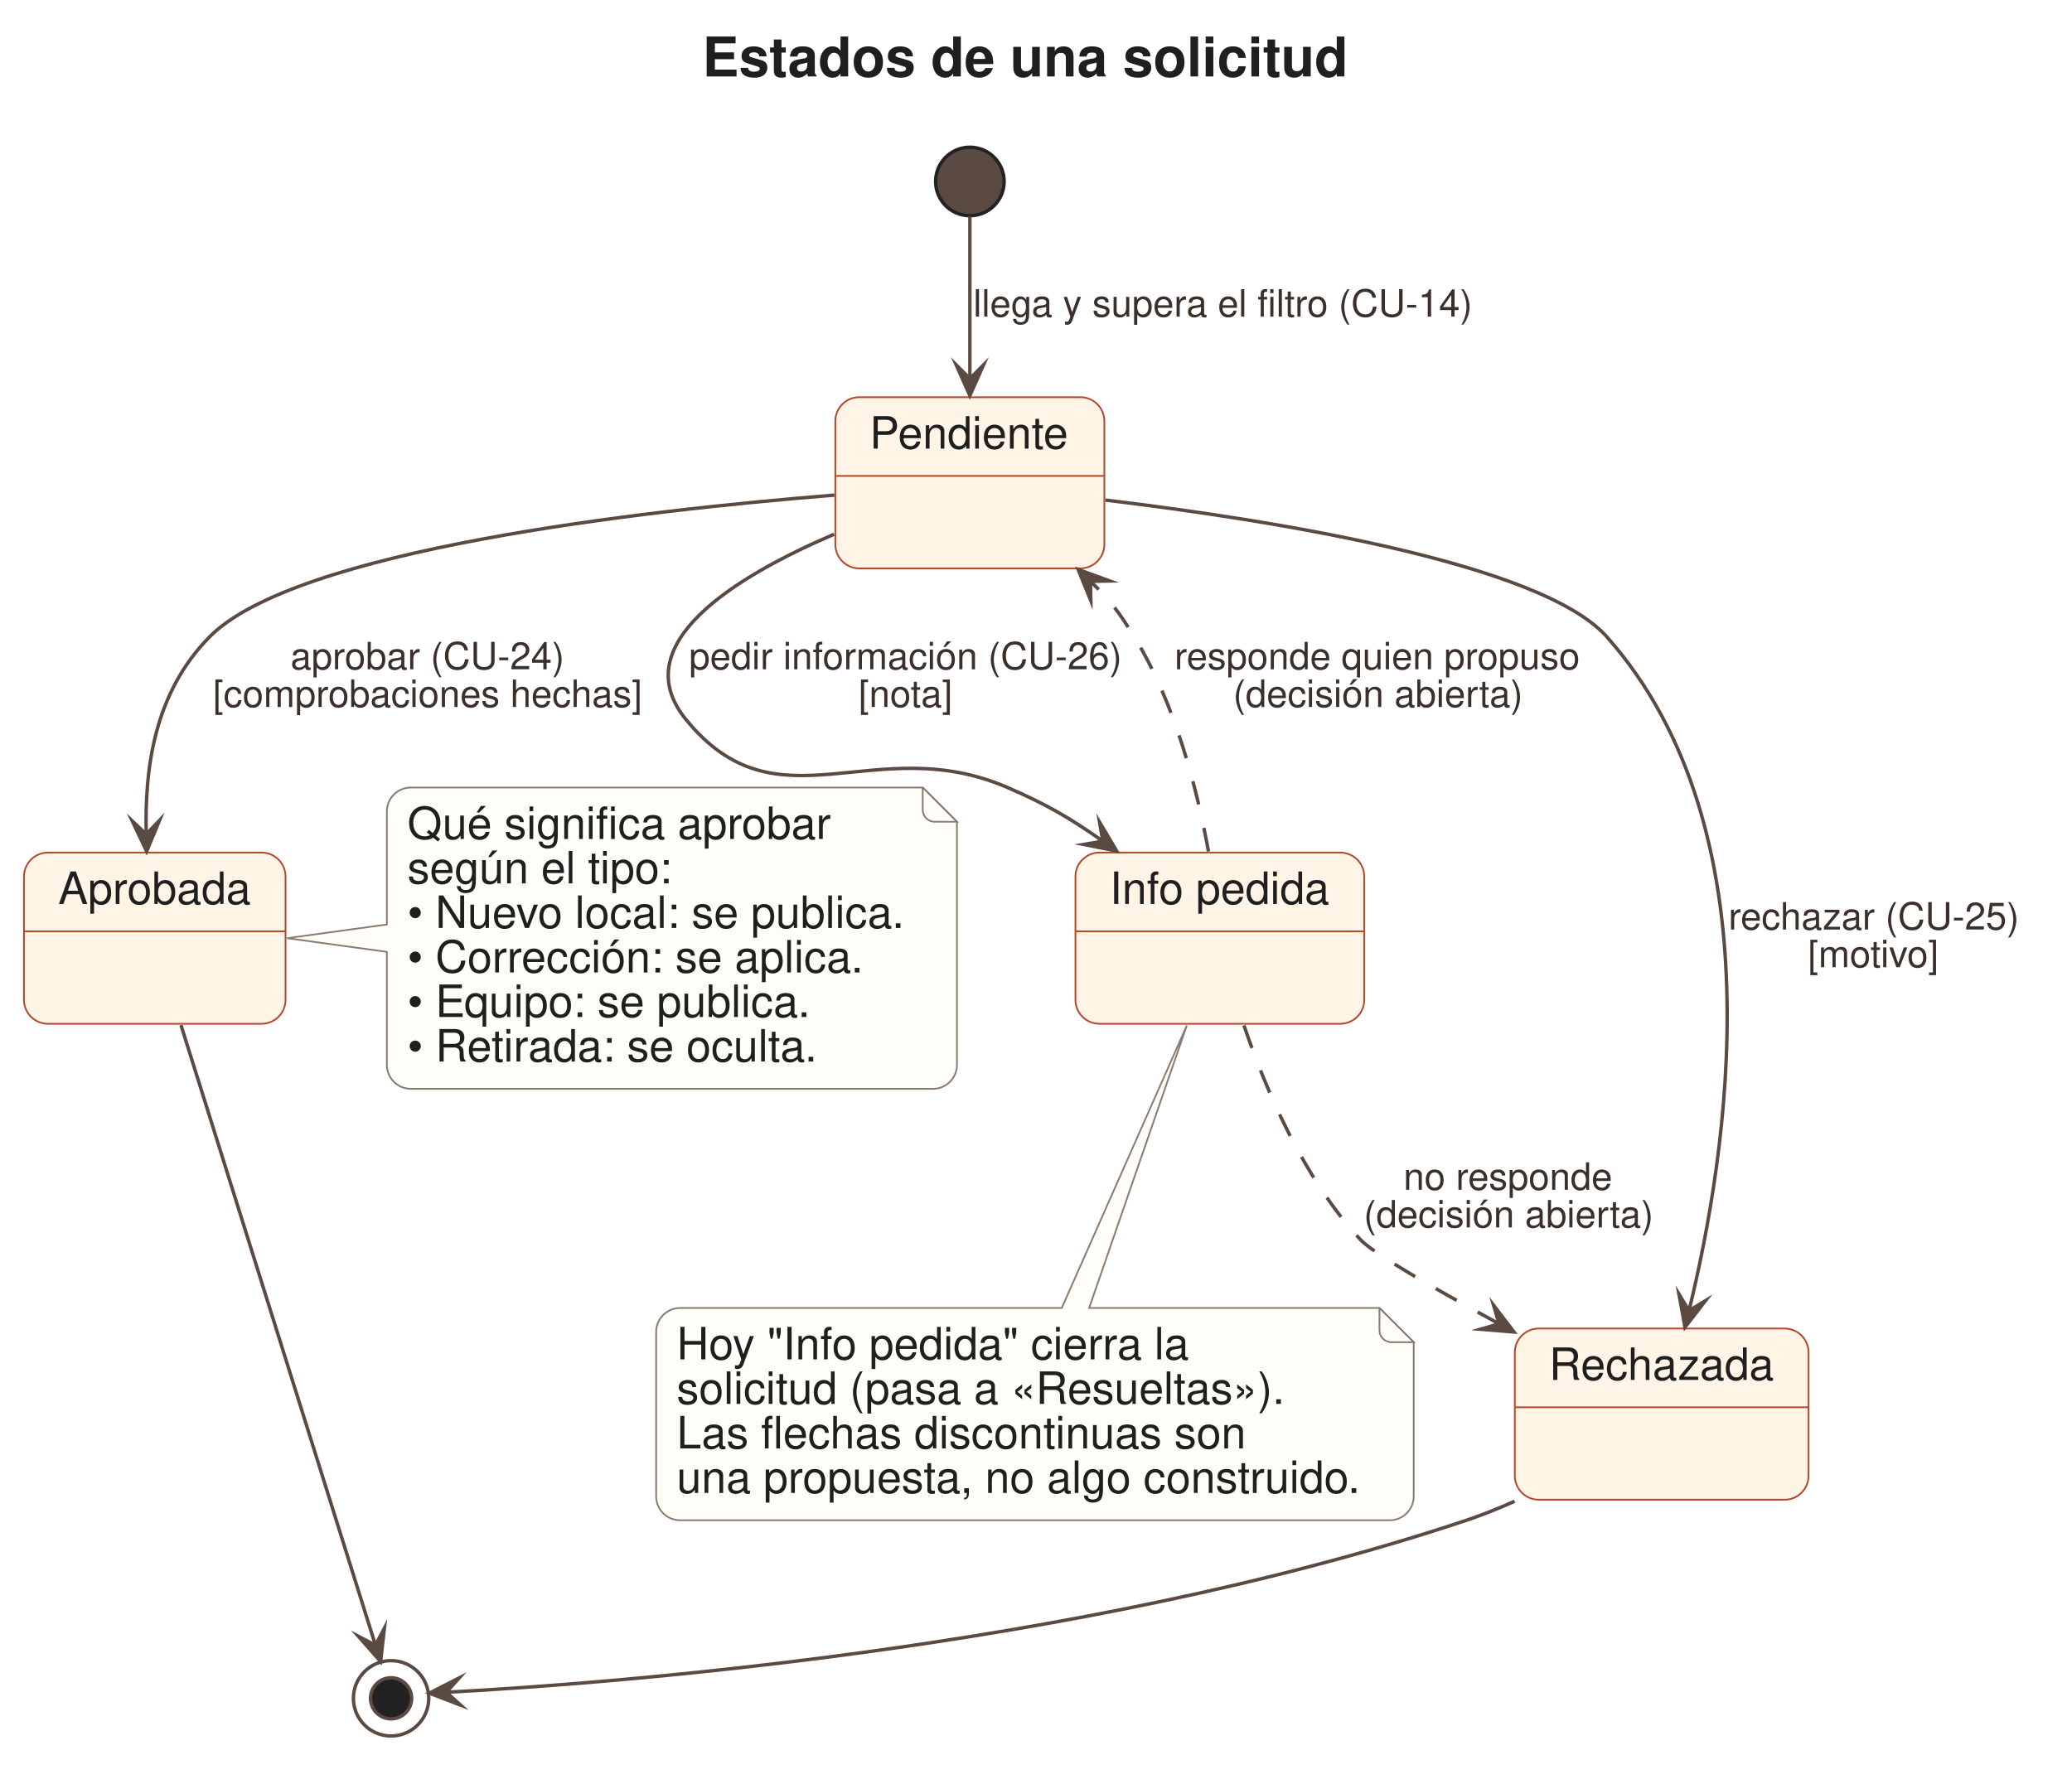
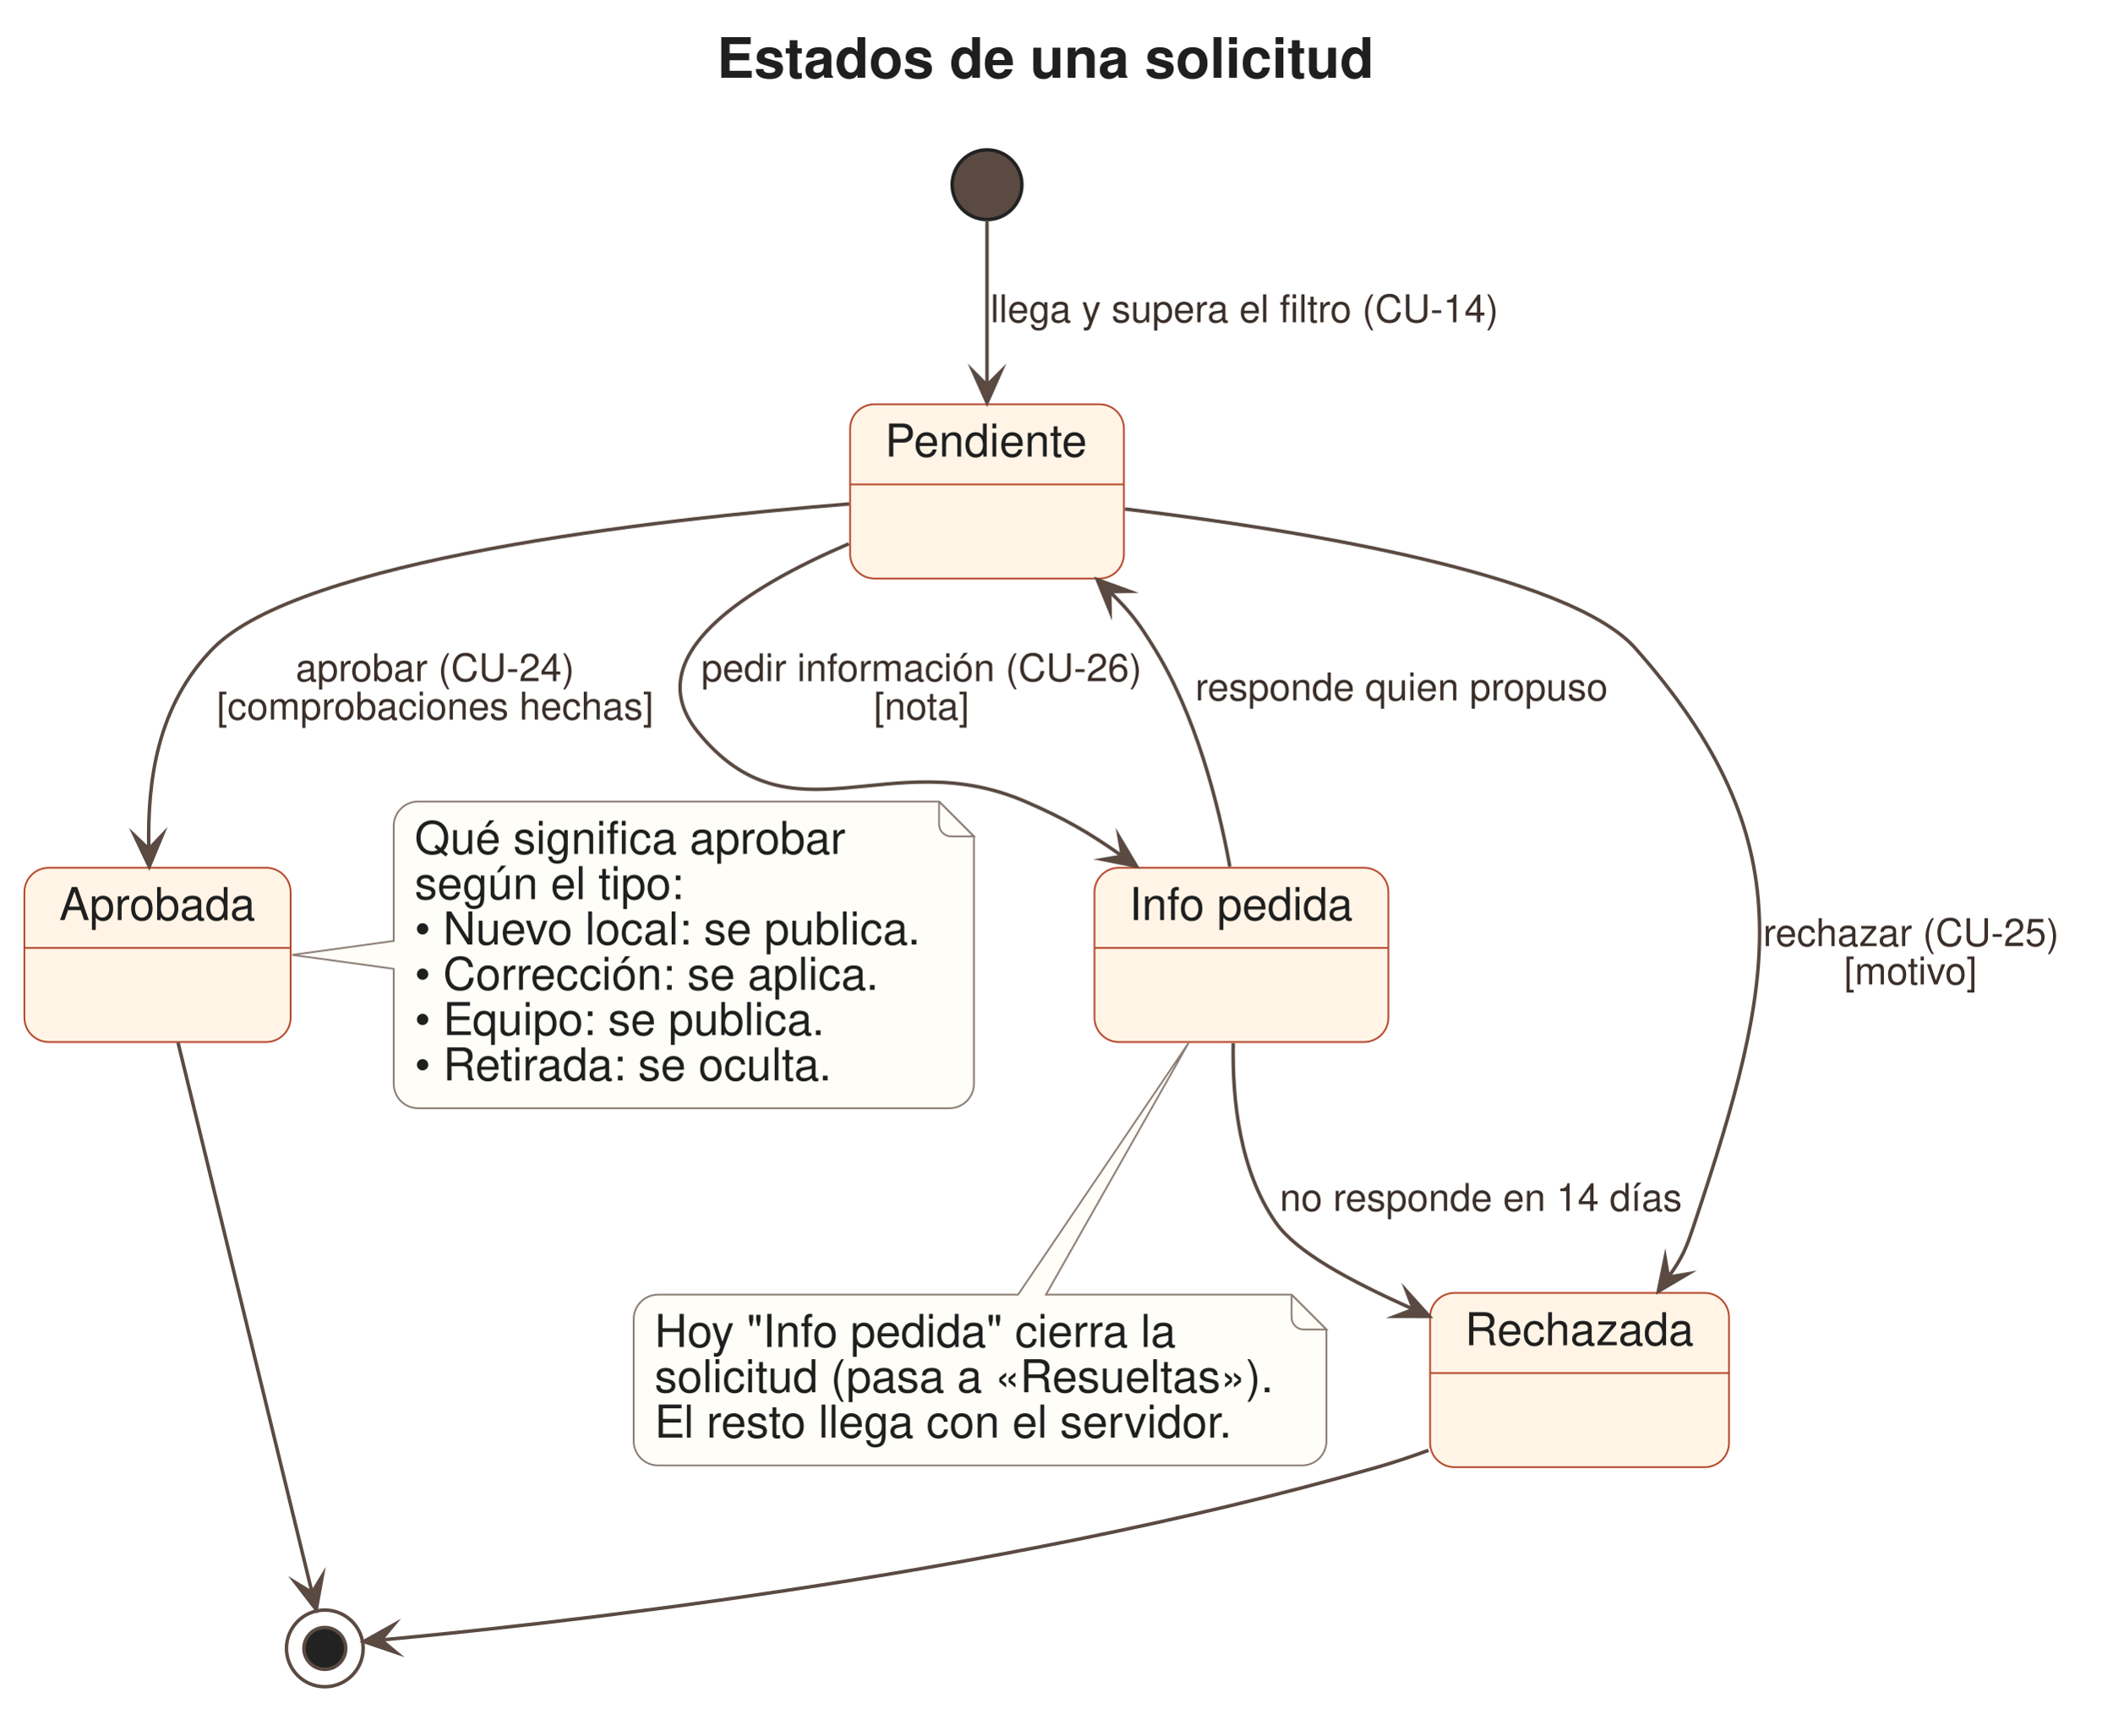
- <svg xmlns="http://www.w3.org/2000/svg" version="1.1" data-diagram-type="STATE" style="width:605px;height:521px;background:#FFFFFF;" width="605px" height="521px" viewBox="0 0 605 521" zoomAndPan="magnify" preserveAspectRatio="none" contentStyleType="text/css">
+ <svg xmlns="http://www.w3.org/2000/svg" version="1.1" data-diagram-type="STATE" style="width:606px;height:498px;background:#FFFFFF;" width="606px" height="498px" viewBox="0 0 606 498" zoomAndPan="magnify" preserveAspectRatio="none" contentStyleType="text/css">
  <defs />
  <g font-family="sans-serif" lengthAdjust="spacing">
    <g class="title" data-source-line="2">
-       <text x="205.079" y="22.32" fill="#1F1F1F" font-size="16" textLength="188.477" font-weight="700" font-family="Helvetica">Estados de una solicitud</text>
+       <text x="205.674" y="22.32" fill="#1F1F1F" font-size="16" textLength="188.477" font-weight="700" font-family="Helvetica">Estados de una solicitud</text>
    </g>
    <g class="entity" data-qualified-name="P" id="ent0001" data-source-line="4">
      <rect x="243.91" y="116" width="78.551" height="50" fill="#FFF4E6" style="stroke:#B5472B;stroke-width:0.5;" rx="7" ry="7" />
      <line x1="243.91" y1="139" x2="322.461" y2="139" style="stroke:#B5472B;stroke-width:0.5;" />
      <text x="253.91" y="131.01" fill="#1F1F1F" font-size="13" textLength="58.551" font-family="Helvetica">Pendiente</text>
    </g>
    <g class="entity" data-qualified-name="I" id="ent0002" data-source-line="5">
      <rect x="314.02" y="249" width="84.333" height="50" fill="#FFF4E6" style="stroke:#B5472B;stroke-width:0.5;" rx="7" ry="7" />
      <line x1="314.02" y1="272" x2="398.353" y2="272" style="stroke:#B5472B;stroke-width:0.5;" />
      <text x="324.02" y="264.01" fill="#1F1F1F" font-size="13" textLength="64.333" font-family="Helvetica">Info pedida</text>
    </g>
    <g class="entity" data-qualified-name="A" id="ent0003" data-source-line="6">
      <rect x="7" y="249" width="76.38" height="50" fill="#FFF4E6" style="stroke:#B5472B;stroke-width:0.5;" rx="7" ry="7" />
      <line x1="7" y1="272" x2="83.38" y2="272" style="stroke:#B5472B;stroke-width:0.5;" />
      <text x="17" y="264.01" fill="#1F1F1F" font-size="13" textLength="56.38" font-family="Helvetica">Aprobada</text>
    </g>
    <g class="entity" data-qualified-name="R" id="ent0004" data-source-line="7">
-       <rect x="442.31" y="388" width="85.768" height="50" fill="#FFF4E6" style="stroke:#B5472B;stroke-width:0.5;" rx="7" ry="7" />
-       <line x1="442.31" y1="411" x2="528.078" y2="411" style="stroke:#B5472B;stroke-width:0.5;" />
-       <text x="452.31" y="403.01" fill="#1F1F1F" font-size="13" textLength="65.768" font-family="Helvetica">Rechazada</text>
+       <rect x="410.31" y="371" width="85.768" height="50" fill="#FFF4E6" style="stroke:#B5472B;stroke-width:0.5;" rx="7" ry="7" />
+       <line x1="410.31" y1="394" x2="496.078" y2="394" style="stroke:#B5472B;stroke-width:0.5;" />
+       <text x="420.31" y="386.01" fill="#1F1F1F" font-size="13" textLength="65.768" font-family="Helvetica">Rechazada</text>
    </g>
    <g class="start_entity" data-qualified-name=".start." id="ent0005" data-source-line="9">
      <ellipse cx="283.19" cy="53" rx="10" ry="10" fill="#5A4A42" style="stroke:#222;stroke-width:1;" />
    </g>
    <g class="end_entity" data-qualified-name=".end." id="ent0012" data-source-line="15">
-       <ellipse cx="114.19" cy="496" rx="11" ry="11" fill="none" style="stroke:#5A4A42;stroke-width:1;" />
-       <ellipse cx="114.19" cy="496" rx="6" ry="6" fill="#222" style="stroke:#5A4A42;stroke-width:1;" />
+       <ellipse cx="93.19" cy="473" rx="11" ry="11" fill="none" style="stroke:#5A4A42;stroke-width:1;" />
+       <ellipse cx="93.19" cy="473" rx="6" ry="6" fill="#222" style="stroke:#5A4A42;stroke-width:1;" />
    </g>
    <g class="entity" data-qualified-name="GMN15" id="ent0016" data-source-line="19">
      <path d="M112.96,237 L112.96,270 L83.82,274 L112.96,278 L112.96,311 A7,7 0 0 0 119.96,318 L272.423,318 A7,7 0 0 0 279.423,311 L279.423,240 L269.423,230 L119.96,230 A7,7 0 0 0 112.96,237" style="stroke:#8A7B72;stroke-width:0.5;" fill="#FFFDF7" />
      <path d="M269.423,230 L269.423,236.5 A3.5,3.5 0 0 0 272.923,240 L279.423,240 L269.423,230" style="stroke:#8A7B72;stroke-width:0.5;" fill="#FFFDF7" />
      <text x="118.96" y="245.01" fill="#1F1F1F" font-size="13" textLength="123.57" font-family="Helvetica">Qué significa aprobar</text>
      <text x="118.96" y="258.01" fill="#1F1F1F" font-size="13" textLength="77.333" font-family="Helvetica">según el tipo:</text>
      <text x="118.96" y="271.01" fill="#1F1F1F" font-size="13" textLength="145.463" font-family="Helvetica">• Nuevo local: se publica.</text>
      <text x="118.96" y="284.01" fill="#1F1F1F" font-size="13" textLength="133.161" font-family="Helvetica">• Corrección: se aplica.</text>
      <text x="118.96" y="297.01" fill="#1F1F1F" font-size="13" textLength="118.016" font-family="Helvetica">• Equipo: se publica.</text>
      <text x="118.96" y="310.01" fill="#1F1F1F" font-size="13" textLength="120.167" font-family="Helvetica">• Retirada: se oculta.</text>
    </g>
    <g class="entity" data-qualified-name="GMN18" id="ent0019" data-source-line="28">
-       <path d="M191.59,389 L191.59,437 A7,7 0 0 0 198.59,444 L405.789,444 A7,7 0 0 0 412.789,437 L412.789,392 L402.789,382 L318.02,382 L346.54,299.49 L310.02,382 L198.59,382 A7,7 0 0 0 191.59,389" style="stroke:#8A7B72;stroke-width:0.5;" fill="#FFFDF7" />
-       <path d="M402.789,382 L402.789,388.5 A3.5,3.5 0 0 0 406.289,392 L412.789,392 L402.789,382" style="stroke:#8A7B72;stroke-width:0.5;" fill="#FFFDF7" />
-       <text x="197.59" y="397.01" fill="#1F1F1F" font-size="13" textLength="150.141" font-family="Helvetica">Hoy "Info pedida" cierra la</text>
-       <text x="197.59" y="410.01" fill="#1F1F1F" font-size="13" textLength="177.76" font-family="Helvetica">solicitud (pasa a «Resueltas»).</text>
-       <text x="197.59" y="423.01" fill="#1F1F1F" font-size="13" textLength="166.213" font-family="Helvetica">Las flechas discontinuas son</text>
-       <text x="197.59" y="436.01" fill="#1F1F1F" font-size="13" textLength="200.199" font-family="Helvetica">una propuesta, no algo construido.</text>
+       <path d="M181.81,378.5 L181.81,413.5 A7,7 0 0 0 188.81,420.5 L373.57,420.5 A7,7 0 0 0 380.57,413.5 L380.57,381.5 L370.57,371.5 L300.09,371.5 L341.01,299.28 L292.09,371.5 L188.81,371.5 A7,7 0 0 0 181.81,378.5" style="stroke:#8A7B72;stroke-width:0.5;" fill="#FFFDF7" />
+       <path d="M370.57,371.5 L370.57,378 A3.5,3.5 0 0 0 374.07,381.5 L380.57,381.5 L370.57,371.5" style="stroke:#8A7B72;stroke-width:0.5;" fill="#FFFDF7" />
+       <text x="187.81" y="386.51" fill="#1F1F1F" font-size="13" textLength="150.141" font-family="Helvetica">Hoy "Info pedida" cierra la</text>
+       <text x="187.81" y="399.51" fill="#1F1F1F" font-size="13" textLength="177.76" font-family="Helvetica">solicitud (pasa a «Resueltas»).</text>
+       <text x="187.81" y="412.51" fill="#1F1F1F" font-size="13" textLength="166.912" font-family="Helvetica">El resto llega con el servidor.</text>
    </g>
    <g class="link" data-entity-1="ent0005" data-entity-2="ent0001" id="lnk6" data-source-line="9" data-link-type="dependency">
      <path d="M283.19,63.2 C283.19,75.6 283.19,93.11 283.19,110.56" style="stroke:#5A4A42;stroke-width:1;" fill="none" id="*start*-to-P" />
      <polygon points="283.19,115.56,287.19,106.56,283.19,110.56,279.19,106.56,283.19,115.56" fill="#5A4A42" style="stroke:#5A4A42;stroke-width:1;stroke-linejoin:miter;stroke-miterlimit:10;" />
      <text x="284.19" y="92.47" fill="#3B2F2A" font-size="11" textLength="146.11" font-family="Helvetica">llega y supera el filtro (CU-14)</text>
    </g>
    <g class="link" data-entity-1="ent0001" data-entity-2="ent0003" id="lnk7" data-source-line="10" data-link-type="dependency">
      <path d="M243.62,144.6 C186.8,149.17 86.16,160.68 61.19,186 C45.12,202.29 42.217,224.092 42.697,243.652" style="stroke:#5A4A42;stroke-width:1;" fill="none" id="P-to-A" />
      <polygon points="42.82,248.65,46.598,239.555,42.697,243.652,38.6,239.751,42.82,248.65" fill="#5A4A42" style="stroke:#5A4A42;stroke-width:1;stroke-linejoin:miter;stroke-miterlimit:10;" />
      <text x="84.824" y="195.47" fill="#3B2F2A" font-size="11" textLength="80.083" font-family="Helvetica">aprobar (CU-24)</text>
      <text x="62.19" y="206.47" fill="#3B2F2A" font-size="11" textLength="125.351" font-family="Helvetica">[comprobaciones hechas]</text>
    </g>
    <g class="link" data-entity-1="ent0001" data-entity-2="ent0004" id="lnk8" data-source-line="11" data-link-type="dependency">
-       <path d="M322.74,146.05 C371.45,151.9 450.1,164.45 469.19,186 C519.4,242.68 504.324,337.052 493.174,382.782" style="stroke:#5A4A42;stroke-width:1;" fill="none" id="P-to-R" />
-       <polygon points="491.99,387.64,498.008,379.844,493.174,382.782,490.236,377.949,491.99,387.64" fill="#5A4A42" style="stroke:#5A4A42;stroke-width:1;stroke-linejoin:miter;stroke-miterlimit:10;" />
-       <text x="504.67" y="271.47" fill="#3B2F2A" font-size="11" textLength="84.965" font-family="Helvetica">rechazar (CU-25)</text>
-       <text x="527.897" y="282.47" fill="#3B2F2A" font-size="11" textLength="38.511" font-family="Helvetica">[motivo]</text>
+       <path d="M322.74,146.05 C371.45,151.9 450.1,164.45 469.19,186 C518.07,241.18 509.5,281.06 486.19,351 C483.9,357.88 482.951,360.488 478.691,366.468" style="stroke:#5A4A42;stroke-width:1;" fill="none" id="P-to-R" />
+       <polygon points="475.79,370.54,484.27,365.531,478.691,366.468,477.754,360.889,475.79,370.54" fill="#5A4A42" style="stroke:#5A4A42;stroke-width:1;stroke-linejoin:miter;stroke-miterlimit:10;" />
+       <text x="505.86" y="271.47" fill="#3B2F2A" font-size="11" textLength="84.965" font-family="Helvetica">rechazar (CU-25)</text>
+       <text x="529.087" y="282.47" fill="#3B2F2A" font-size="11" textLength="38.511" font-family="Helvetica">[motivo]</text>
    </g>
    <g class="link" data-entity-1="ent0001" data-entity-2="ent0002" id="lnk9" data-source-line="12" data-link-type="dependency">
      <path d="M243.53,156.03 C214.34,168.54 182.55,188.21 200.19,210 C227.07,243.2 254.98,213.05 294.19,230 C305.25,234.78 312.29,238.789 322,245.669" style="stroke:#5A4A42;stroke-width:1;" fill="none" id="P-to-I" />
      <polygon points="326.08,248.56,321.049,240.093,322,245.669,316.424,246.621,326.08,248.56" fill="#5A4A42" style="stroke:#5A4A42;stroke-width:1;stroke-linejoin:miter;stroke-miterlimit:10;" />
      <text x="201.19" y="195.47" fill="#3B2F2A" font-size="11" textLength="126.543" font-family="Helvetica">pedir información (CU-26)</text>
      <text x="250.701" y="206.47" fill="#3B2F2A" font-size="11" textLength="27.521" font-family="Helvetica">[nota]</text>
    </g>
    <g class="link" data-entity-1="ent0002" data-entity-2="ent0001" id="lnk10" data-source-line="13" data-link-type="dependency">
-       <path d="M352.86,248.66 C349.52,230.36 343.1,205.24 331.19,186 C326.79,178.89 324.52,175.68 318.4,169.78" style="stroke:#5A4A42;stroke-width:1;stroke-dasharray:7,7;" fill="none" id="I-to-P" />
+       <path d="M352.86,248.66 C349.52,230.36 343.1,205.24 331.19,186 C326.79,178.89 324.52,175.68 318.4,169.78" style="stroke:#5A4A42;stroke-width:1;" fill="none" id="I-to-P" />
      <polygon points="314.8,166.31,318.503,175.436,318.4,169.78,324.056,169.677,314.8,166.31" fill="#5A4A42" style="stroke:#5A4A42;stroke-width:1;stroke-linejoin:miter;stroke-miterlimit:10;" />
-       <text x="342.92" y="195.47" fill="#3B2F2A" font-size="11" textLength="118.647" font-family="Helvetica">responde quien propuso</text>
-       <text x="360.056" y="206.47" fill="#3B2F2A" font-size="11" textLength="84.375" font-family="Helvetica">(decisión abierta)</text>
+       <text x="342.92" y="200.97" fill="#3B2F2A" font-size="11" textLength="118.647" font-family="Helvetica">responde quien propuso</text>
    </g>
    <g class="link" data-entity-1="ent0002" data-entity-2="ent0004" id="lnk11" data-source-line="14" data-link-type="dependency">
-       <path d="M363.22,299.48 C369.62,318.33 380.62,344.12 397.19,362 C400.89,366 417.263,375.451 437.693,386.621" style="stroke:#5A4A42;stroke-width:1;stroke-dasharray:7,7;" fill="none" id="I-to-R" />
-       <polygon points="442.08,389.02,436.102,381.193,437.693,386.621,432.264,388.212,442.08,389.02" fill="#5A4A42" style="stroke:#5A4A42;stroke-width:1;stroke-linejoin:miter;stroke-miterlimit:10;" />
-       <text x="409.797" y="347.47" fill="#3B2F2A" font-size="11" textLength="61.161" font-family="Helvetica">no responde</text>
-       <text x="398.19" y="358.47" fill="#3B2F2A" font-size="11" textLength="84.375" font-family="Helvetica">(decisión abierta)</text>
+       <path d="M353.83,299.36 C353.52,315.41 355.65,336.13 366.19,351 C372.01,359.22 386.655,367.26 405.545,375.7" style="stroke:#5A4A42;stroke-width:1;" fill="none" id="I-to-R" />
+       <polygon points="410.11,377.74,403.525,370.417,405.545,375.7,400.261,377.721,410.11,377.74" fill="#5A4A42" style="stroke:#5A4A42;stroke-width:1;stroke-linejoin:miter;stroke-miterlimit:10;" />
+       <text x="367.19" y="347.47" fill="#3B2F2A" font-size="11" textLength="115.591" font-family="Helvetica">no responde en 14 días</text>
    </g>
    <g class="link" data-entity-1="ent0003" data-entity-2="ent0012" id="lnk13" data-source-line="15" data-link-type="dependency">
-       <path d="M52.84,299.38 C67.93,347.49 99.444,447.999 109.634,480.489" style="stroke:#5A4A42;stroke-width:1;" fill="none" id="A-to-*end*" />
-       <polygon points="111.13,485.26,112.253,475.475,109.634,480.489,104.62,477.87,111.13,485.26" fill="#5A4A42" style="stroke:#5A4A42;stroke-width:1;stroke-linejoin:miter;stroke-miterlimit:10;" />
+       <path d="M51.08,299.16 C61.64,342.51 82.217,426.962 89.537,457.012" style="stroke:#5A4A42;stroke-width:1;" fill="none" id="A-to-*end*" />
+       <polygon points="90.72,461.87,92.476,452.179,89.537,457.012,84.704,454.072,90.72,461.87" fill="#5A4A42" style="stroke:#5A4A42;stroke-width:1;stroke-linejoin:miter;stroke-miterlimit:10;" />
    </g>
    <g class="link" data-entity-1="ent0004" data-entity-2="ent0012" id="lnk14" data-source-line="16" data-link-type="dependency">
-       <path d="M442.26,438.44 C437.6,440.53 432.86,442.44 428.19,444 C314.01,482.19 171.583,492.057 130.333,494.227" style="stroke:#5A4A42;stroke-width:1;" fill="none" id="R-to-*end*" />
-       <polygon points="125.34,494.49,134.538,498.012,130.333,494.227,134.117,490.023,125.34,494.49" fill="#5A4A42" style="stroke:#5A4A42;stroke-width:1;stroke-linejoin:miter;stroke-miterlimit:10;" />
+       <path d="M409.86,416.16 C404.97,417.95 400.01,419.62 395.19,421 C284.29,452.87 149.389,466.893 109.339,470.573" style="stroke:#5A4A42;stroke-width:1;" fill="none" id="R-to-*end*" />
+       <polygon points="104.36,471.03,113.688,474.19,109.339,470.573,112.956,466.223,104.36,471.03" fill="#5A4A42" style="stroke:#5A4A42;stroke-width:1;stroke-linejoin:miter;stroke-miterlimit:10;" />
    </g>
  </g>
</svg>
